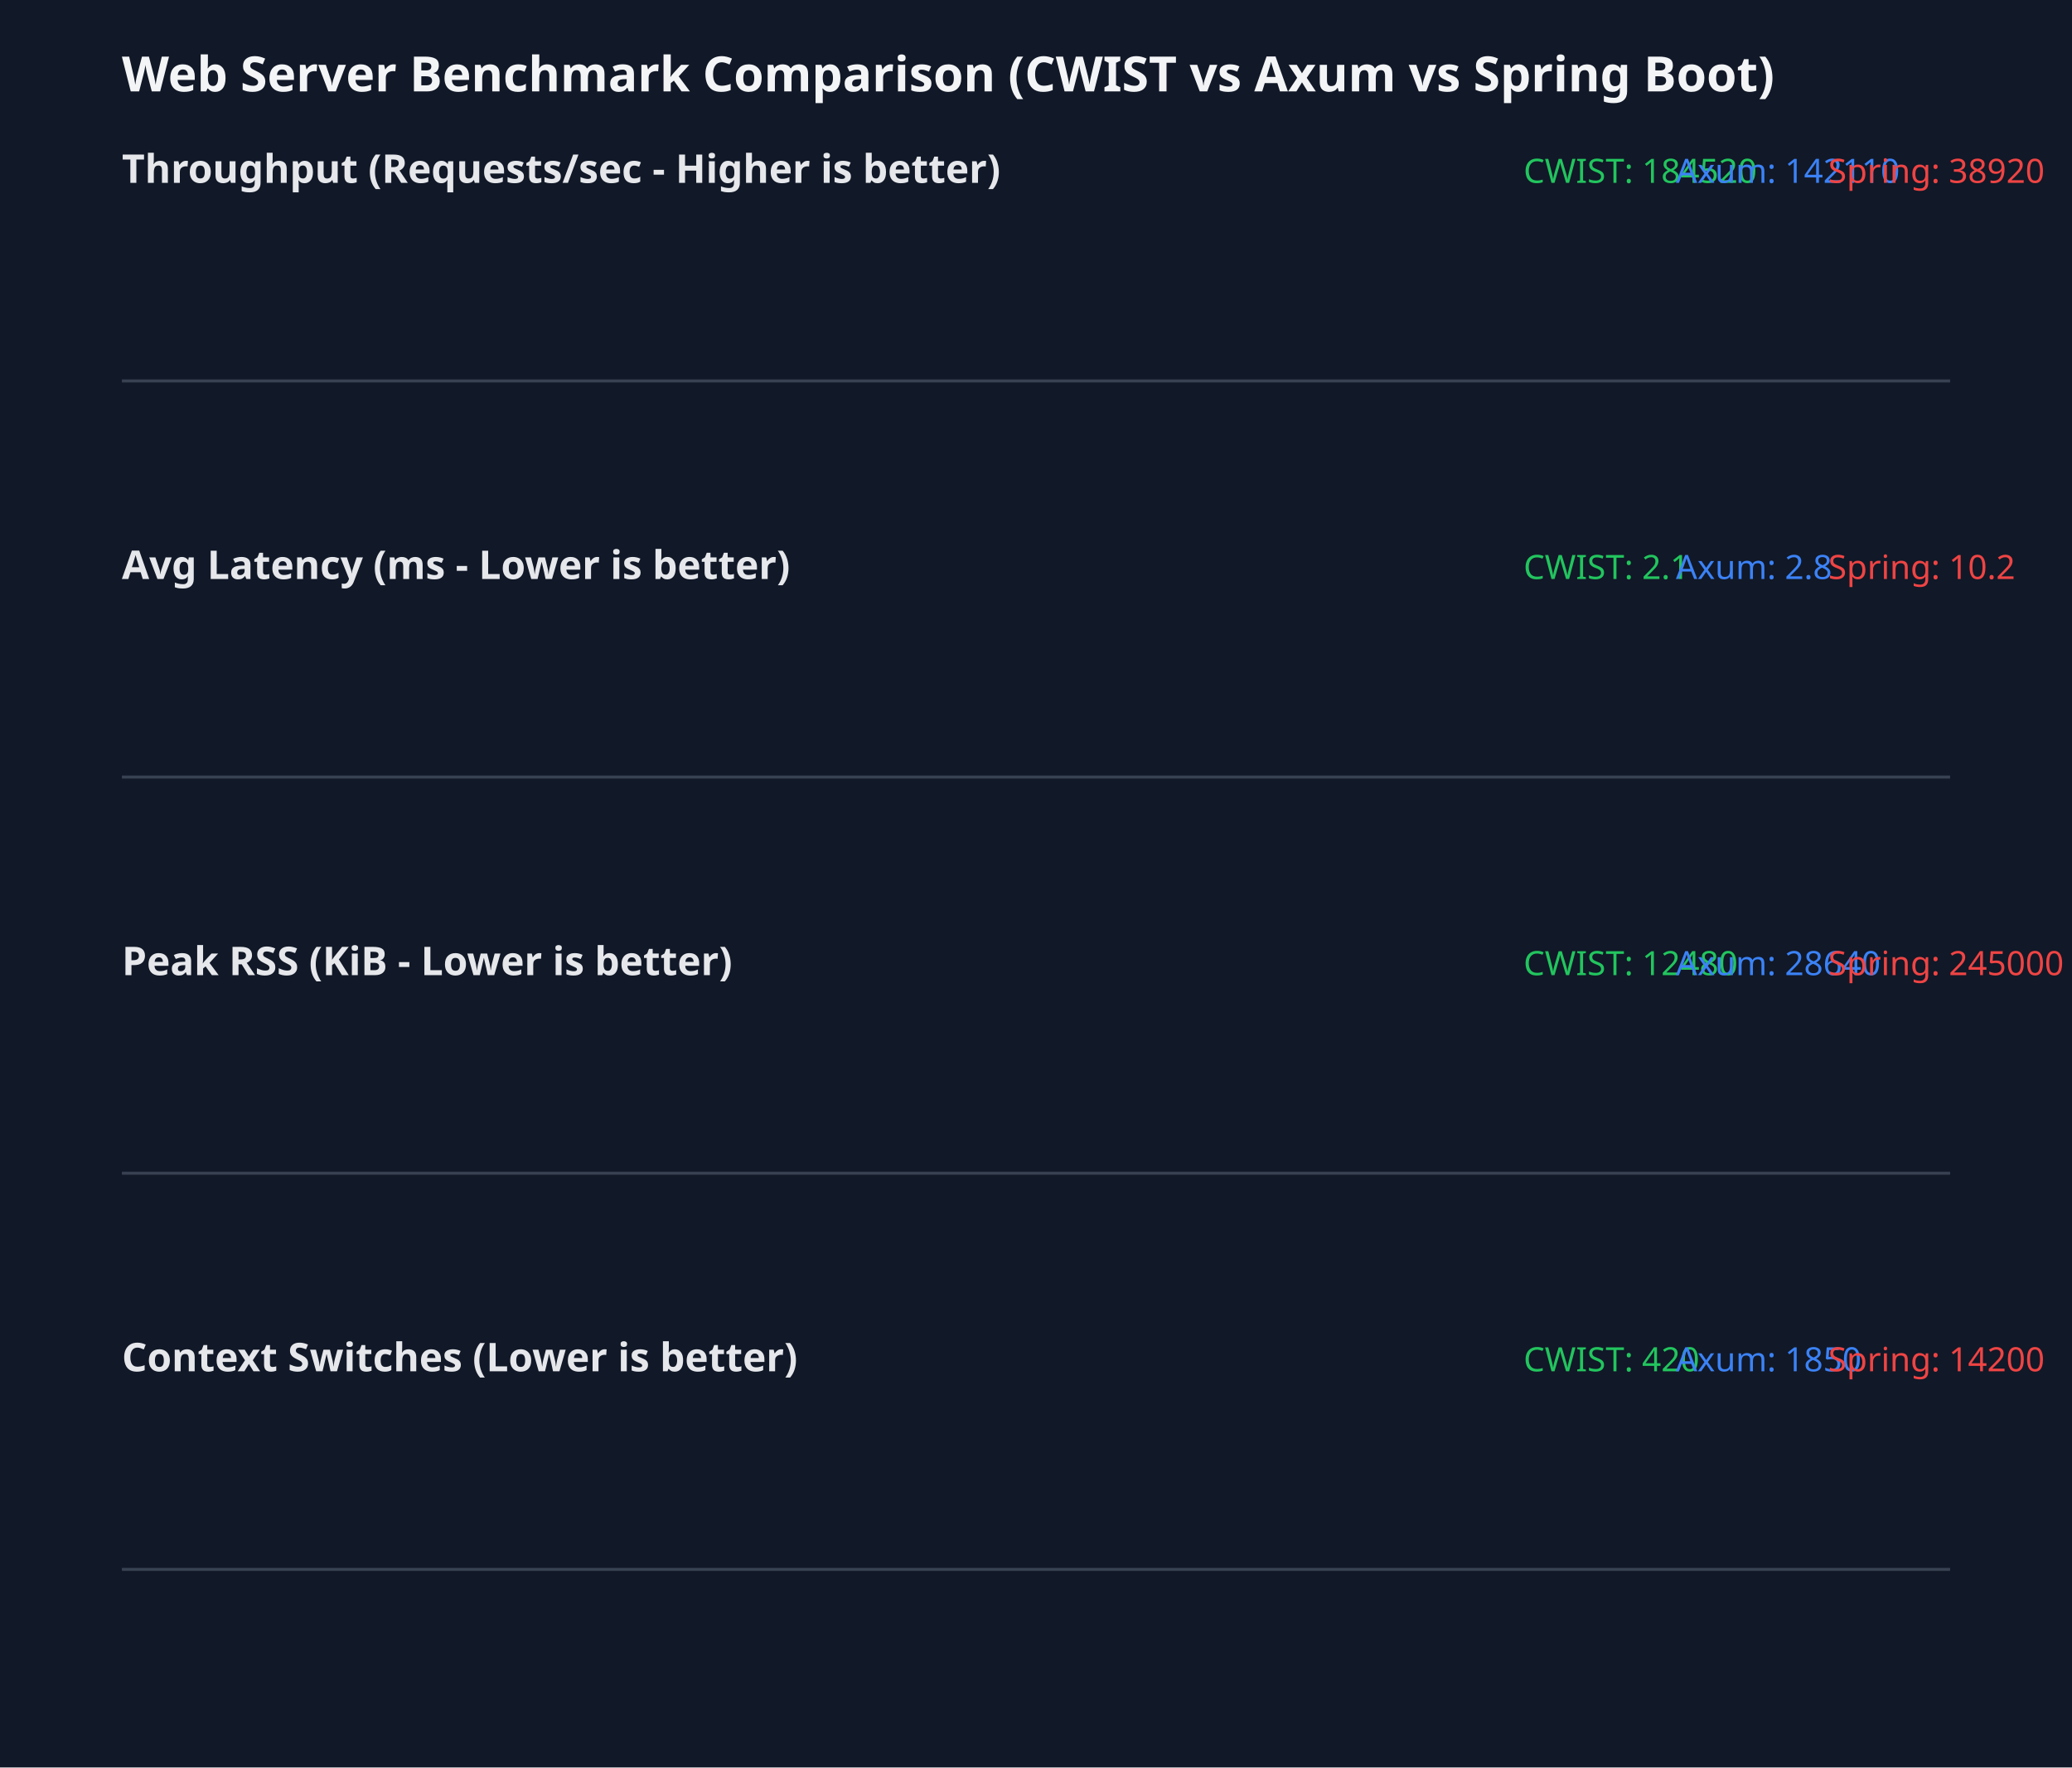
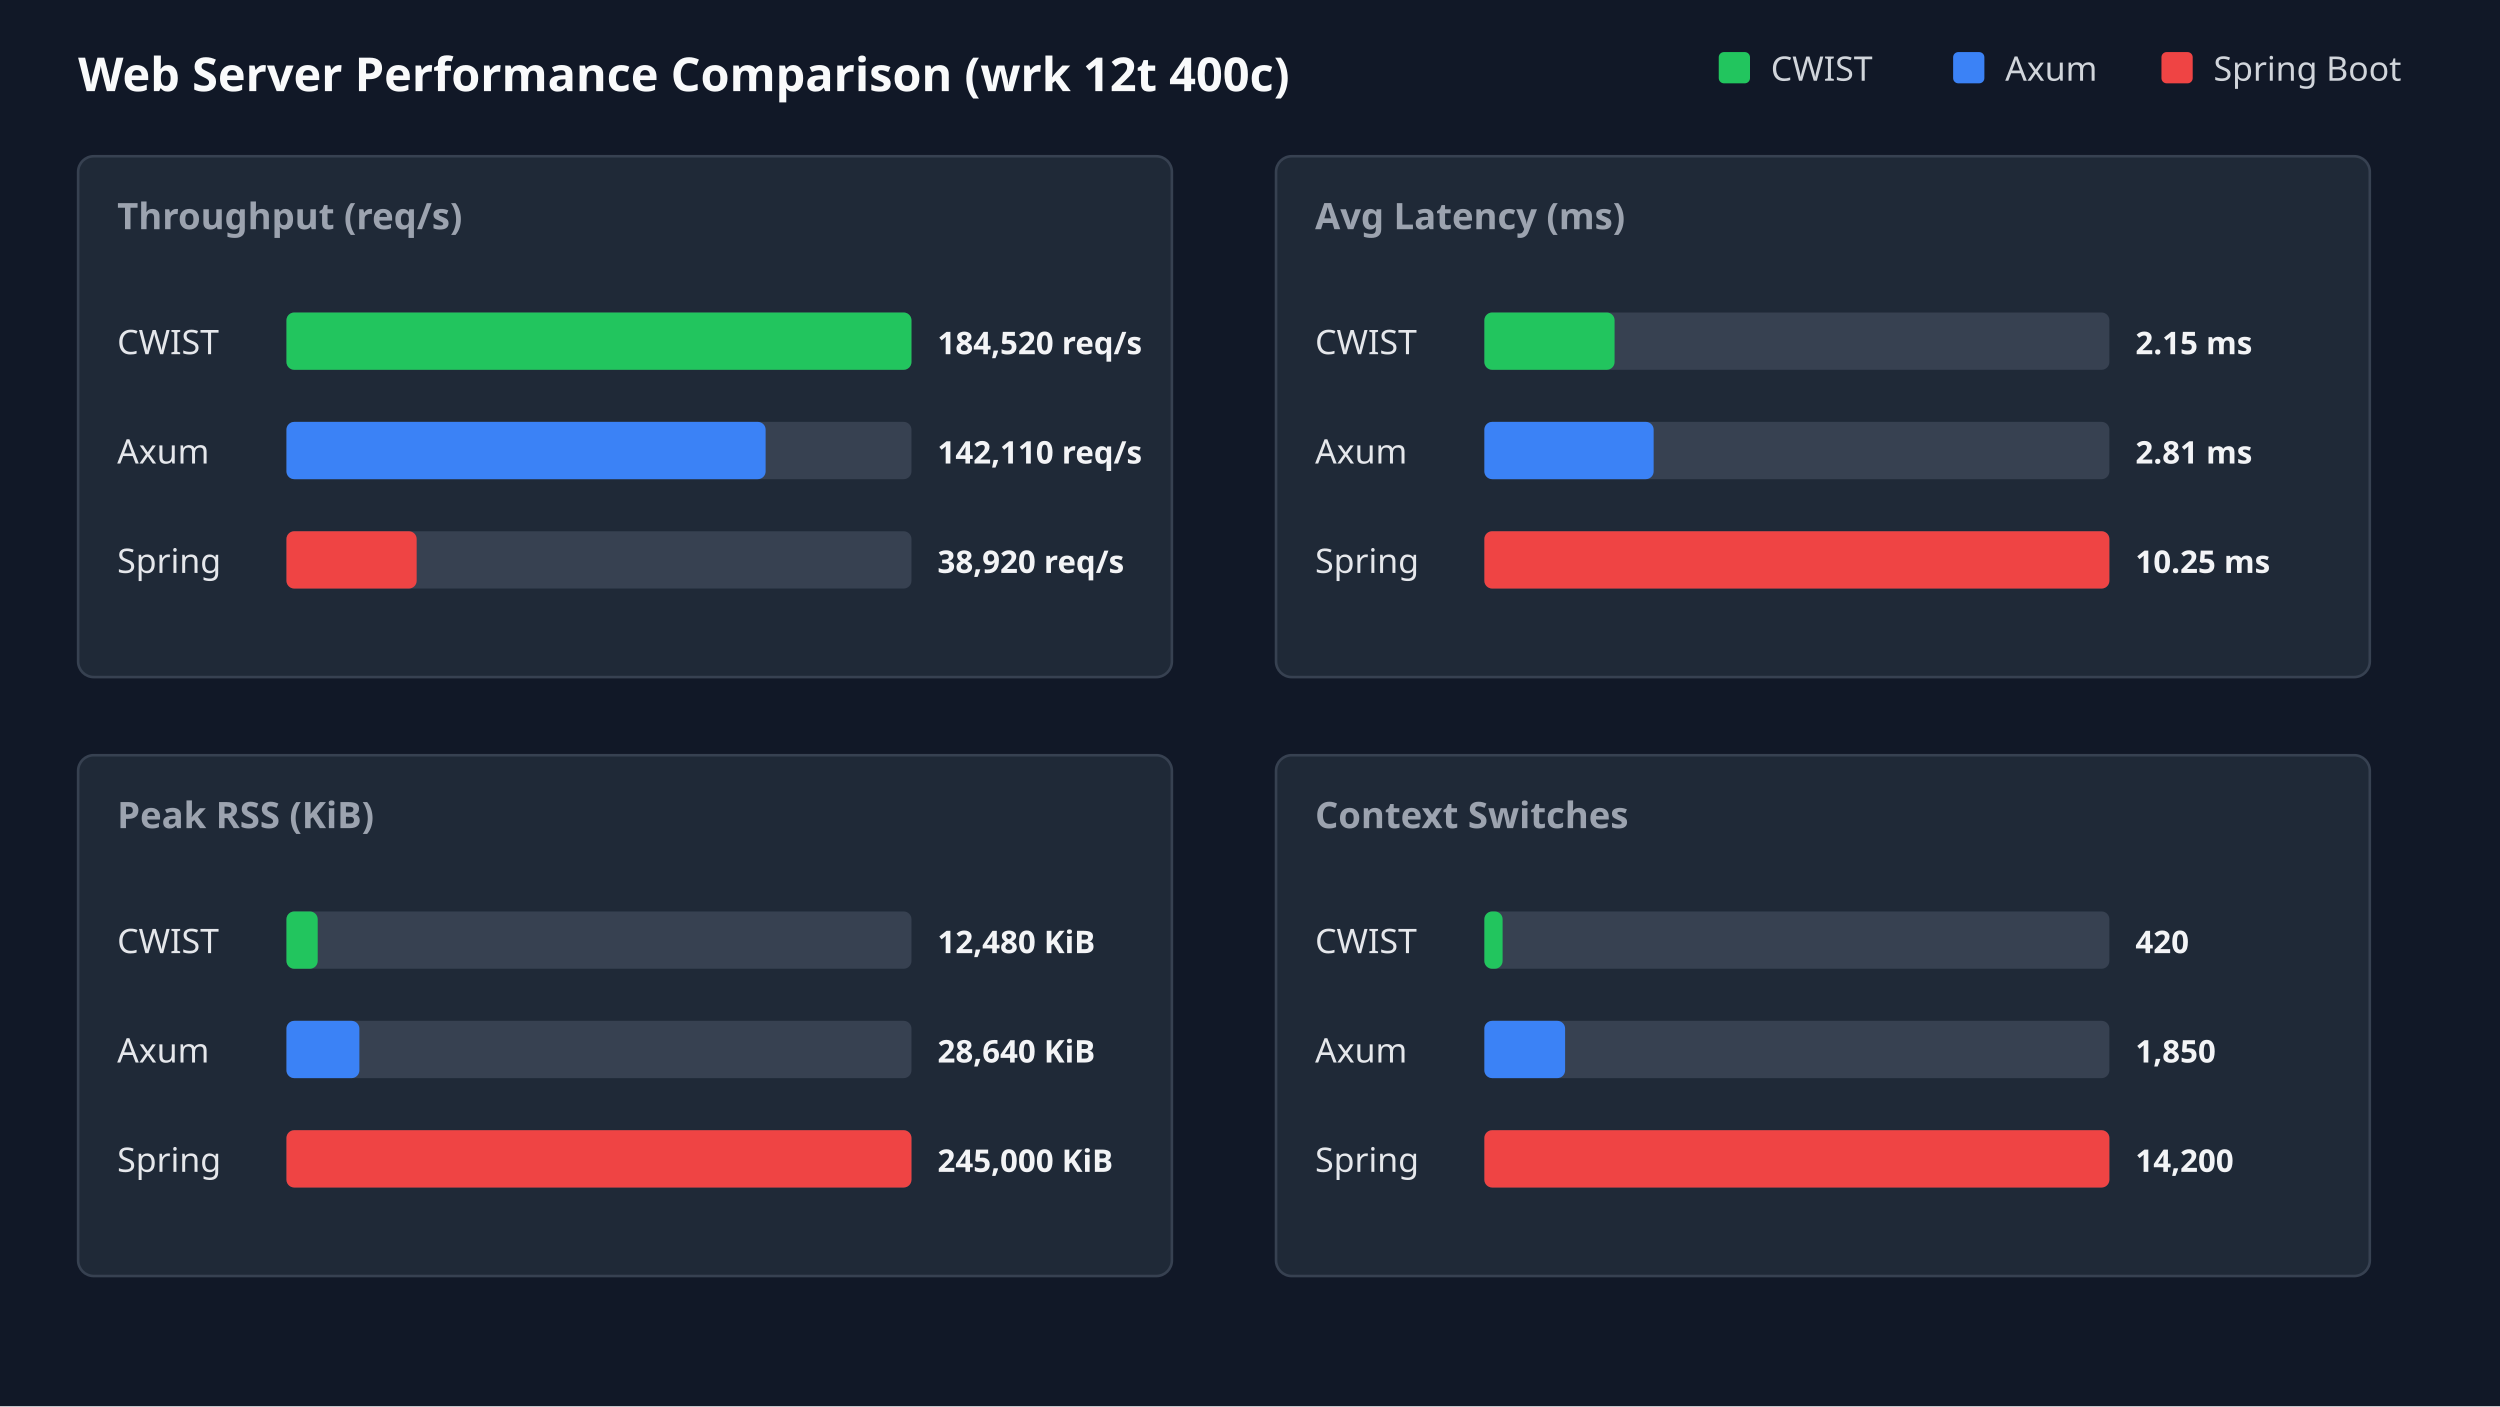
- <svg xmlns="http://www.w3.org/2000/svg" width="680" height="580" viewBox="0 0 680 580">
-   <style>.title{font:16px sans-serif;font-weight:bold;fill:#f3f4f6}.subtitle{font:13px sans-serif;font-weight:600;fill:#e5e7eb}.legend{font:11px sans-serif;font-weight:500}.axis{stroke:#374151}.series{fill:none;stroke-width:2}</style>
+ <svg xmlns="http://www.w3.org/2000/svg" width="960" height="540" viewBox="0 0 960 540">
+   <style>.title{font:18px sans-serif;font-weight:bold;fill:#f9fafb}.panel-title{font:14px sans-serif;font-weight:600;fill:#9ca3af}.legend{font:13px sans-serif;fill:#d1d5db}.bar-label{font:13px sans-serif;font-weight:500;fill:#e5e7eb}.bar-val{font:12px sans-serif;font-weight:bold;fill:#f3f4f6}</style>
  <rect width="100%" height="100%" fill="#111827" />
-   <text x="40" y="30" class="title">Web Server Benchmark Comparison (CWIST vs Axum vs Spring Boot)</text>
-   <text x="40" y="60" class="subtitle">Throughput (Requests/sec - Higher is better)</text>
-   <line x1="40" y1="125" x2="640" y2="125" class="axis" />
-   <polyline points="40,80.0" stroke="#22c55e" class="series" />
-   <text x="500" y="60" class="legend" fill="#22c55e">CWIST: 184520</text>
-   <polyline points="40,93.1" stroke="#3b82f6" class="series" />
-   <text x="550" y="60" class="legend" fill="#3b82f6">Axum: 142110</text>
-   <polyline points="40,125.0" stroke="#ef4444" class="series" />
-   <text x="600" y="60" class="legend" fill="#ef4444">Spring: 38920</text>
-   <text x="40" y="190" class="subtitle">Avg Latency (ms - Lower is better)</text>
-   <line x1="40" y1="255" x2="640" y2="255" class="axis" />
-   <polyline points="40,255.0" stroke="#22c55e" class="series" />
-   <text x="500" y="190" class="legend" fill="#22c55e">CWIST: 2.1</text>
-   <polyline points="40,251.3" stroke="#3b82f6" class="series" />
-   <text x="550" y="190" class="legend" fill="#3b82f6">Axum: 2.8</text>
-   <polyline points="40,210.0" stroke="#ef4444" class="series" />
-   <text x="600" y="190" class="legend" fill="#ef4444">Spring: 10.2</text>
-   <text x="40" y="320" class="subtitle">Peak RSS (KiB - Lower is better)</text>
-   <line x1="40" y1="385" x2="640" y2="385" class="axis" />
-   <polyline points="40,385.0" stroke="#22c55e" class="series" />
-   <text x="500" y="320" class="legend" fill="#22c55e">CWIST: 12480</text>
-   <polyline points="40,381.9" stroke="#3b82f6" class="series" />
-   <text x="550" y="320" class="legend" fill="#3b82f6">Axum: 28640</text>
-   <polyline points="40,340.0" stroke="#ef4444" class="series" />
-   <text x="600" y="320" class="legend" fill="#ef4444">Spring: 245000</text>
-   <text x="40" y="450" class="subtitle">Context Switches (Lower is better)</text>
-   <line x1="40" y1="515" x2="640" y2="515" class="axis" />
-   <polyline points="40,515.0" stroke="#22c55e" class="series" />
-   <text x="500" y="450" class="legend" fill="#22c55e">CWIST: 420</text>
-   <polyline points="40,510.3" stroke="#3b82f6" class="series" />
-   <text x="550" y="450" class="legend" fill="#3b82f6">Axum: 1850</text>
-   <polyline points="40,470.0" stroke="#ef4444" class="series" />
-   <text x="600" y="450" class="legend" fill="#ef4444">Spring: 14200</text>
+   <text x="30" y="35" class="title">Web Server Performance Comparison (wrk 12t 400c)</text>
+   <rect x="660" y="20" width="12" height="12" fill="#22c55e" rx="2" />
+   <text x="680" y="31" class="legend">CWIST</text>
+   <rect x="750" y="20" width="12" height="12" fill="#3b82f6" rx="2" />
+   <text x="770" y="31" class="legend">Axum</text>
+   <rect x="830" y="20" width="12" height="12" fill="#ef4444" rx="2" />
+   <text x="850" y="31" class="legend">Spring Boot</text>
+   <rect x="30" y="60" width="420" height="200" fill="#1f2937" rx="6" stroke="#374151" />
+   <text x="45" y="88" class="panel-title">Throughput (req/s)</text>
+   <text x="45" y="136" class="bar-label">CWIST</text>
+   <rect x="110" y="120" width="240" height="22" fill="#374151" rx="3" />
+   <rect x="110" y="120" width="240" height="22" fill="#22c55e" rx="3" />
+   <text x="360" y="136" class="bar-val">184,520 req/s</text>
+   <text x="45" y="178" class="bar-label">Axum</text>
+   <rect x="110" y="162" width="240" height="22" fill="#374151" rx="3" />
+   <rect x="110" y="162" width="184" height="22" fill="#3b82f6" rx="3" />
+   <text x="360" y="178" class="bar-val">142,110 req/s</text>
+   <text x="45" y="220" class="bar-label">Spring</text>
+   <rect x="110" y="204" width="240" height="22" fill="#374151" rx="3" />
+   <rect x="110" y="204" width="50" height="22" fill="#ef4444" rx="3" />
+   <text x="360" y="220" class="bar-val">38,920 req/s</text>
+   <rect x="490" y="60" width="420" height="200" fill="#1f2937" rx="6" stroke="#374151" />
+   <text x="505" y="88" class="panel-title">Avg Latency (ms)</text>
+   <text x="505" y="136" class="bar-label">CWIST</text>
+   <rect x="570" y="120" width="240" height="22" fill="#374151" rx="3" />
+   <rect x="570" y="120" width="50" height="22" fill="#22c55e" rx="3" />
+   <text x="820" y="136" class="bar-val">2.15 ms</text>
+   <text x="505" y="178" class="bar-label">Axum</text>
+   <rect x="570" y="162" width="240" height="22" fill="#374151" rx="3" />
+   <rect x="570" y="162" width="65" height="22" fill="#3b82f6" rx="3" />
+   <text x="820" y="178" class="bar-val">2.81 ms</text>
+   <text x="505" y="220" class="bar-label">Spring</text>
+   <rect x="570" y="204" width="240" height="22" fill="#374151" rx="3" />
+   <rect x="570" y="204" width="240" height="22" fill="#ef4444" rx="3" />
+   <text x="820" y="220" class="bar-val">10.25 ms</text>
+   <rect x="30" y="290" width="420" height="200" fill="#1f2937" rx="6" stroke="#374151" />
+   <text x="45" y="318" class="panel-title">Peak RSS (KiB)</text>
+   <text x="45" y="366" class="bar-label">CWIST</text>
+   <rect x="110" y="350" width="240" height="22" fill="#374151" rx="3" />
+   <rect x="110" y="350" width="12" height="22" fill="#22c55e" rx="3" />
+   <text x="360" y="366" class="bar-val">12,480 KiB</text>
+   <text x="45" y="408" class="bar-label">Axum</text>
+   <rect x="110" y="392" width="240" height="22" fill="#374151" rx="3" />
+   <rect x="110" y="392" width="28" height="22" fill="#3b82f6" rx="3" />
+   <text x="360" y="408" class="bar-val">28,640 KiB</text>
+   <text x="45" y="450" class="bar-label">Spring</text>
+   <rect x="110" y="434" width="240" height="22" fill="#374151" rx="3" />
+   <rect x="110" y="434" width="240" height="22" fill="#ef4444" rx="3" />
+   <text x="360" y="450" class="bar-val">245,000 KiB</text>
+   <rect x="490" y="290" width="420" height="200" fill="#1f2937" rx="6" stroke="#374151" />
+   <text x="505" y="318" class="panel-title">Context Switches</text>
+   <text x="505" y="366" class="bar-label">CWIST</text>
+   <rect x="570" y="350" width="240" height="22" fill="#374151" rx="3" />
+   <rect x="570" y="350" width="7" height="22" fill="#22c55e" rx="3" />
+   <text x="820" y="366" class="bar-val">420</text>
+   <text x="505" y="408" class="bar-label">Axum</text>
+   <rect x="570" y="392" width="240" height="22" fill="#374151" rx="3" />
+   <rect x="570" y="392" width="31" height="22" fill="#3b82f6" rx="3" />
+   <text x="820" y="408" class="bar-val">1,850</text>
+   <text x="505" y="450" class="bar-label">Spring</text>
+   <rect x="570" y="434" width="240" height="22" fill="#374151" rx="3" />
+   <rect x="570" y="434" width="240" height="22" fill="#ef4444" rx="3" />
+   <text x="820" y="450" class="bar-val">14,200</text>
</svg>
